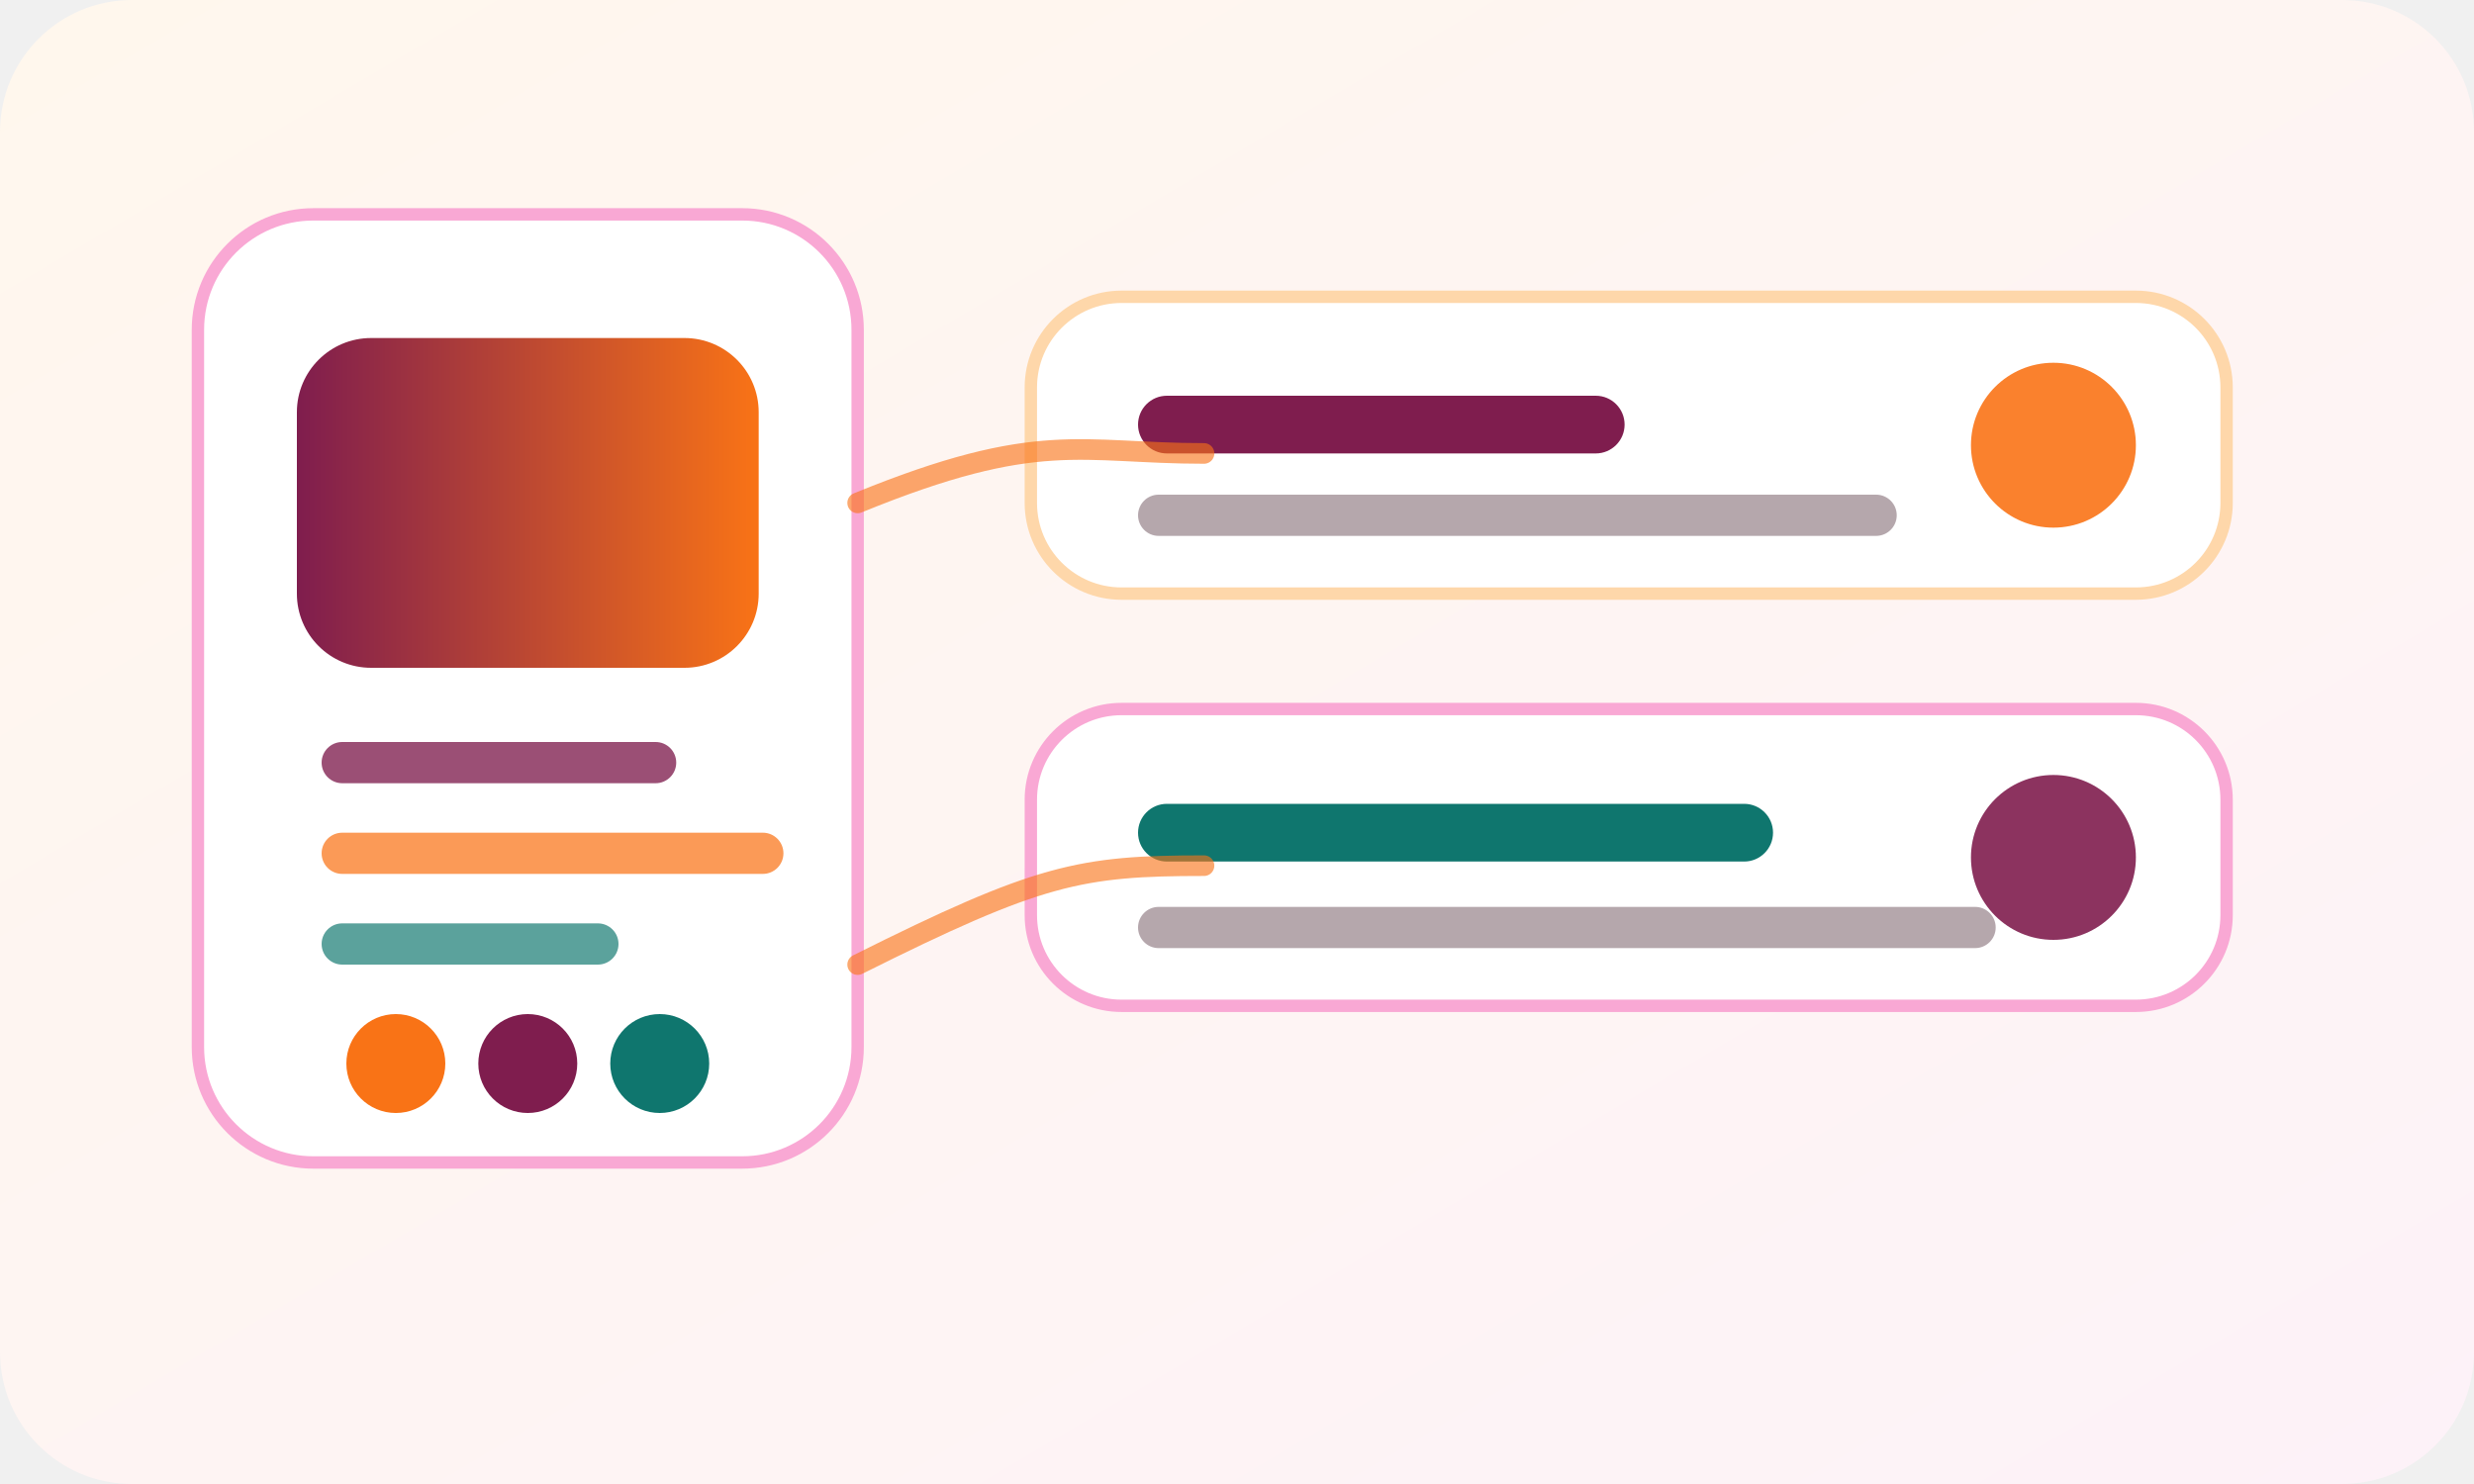
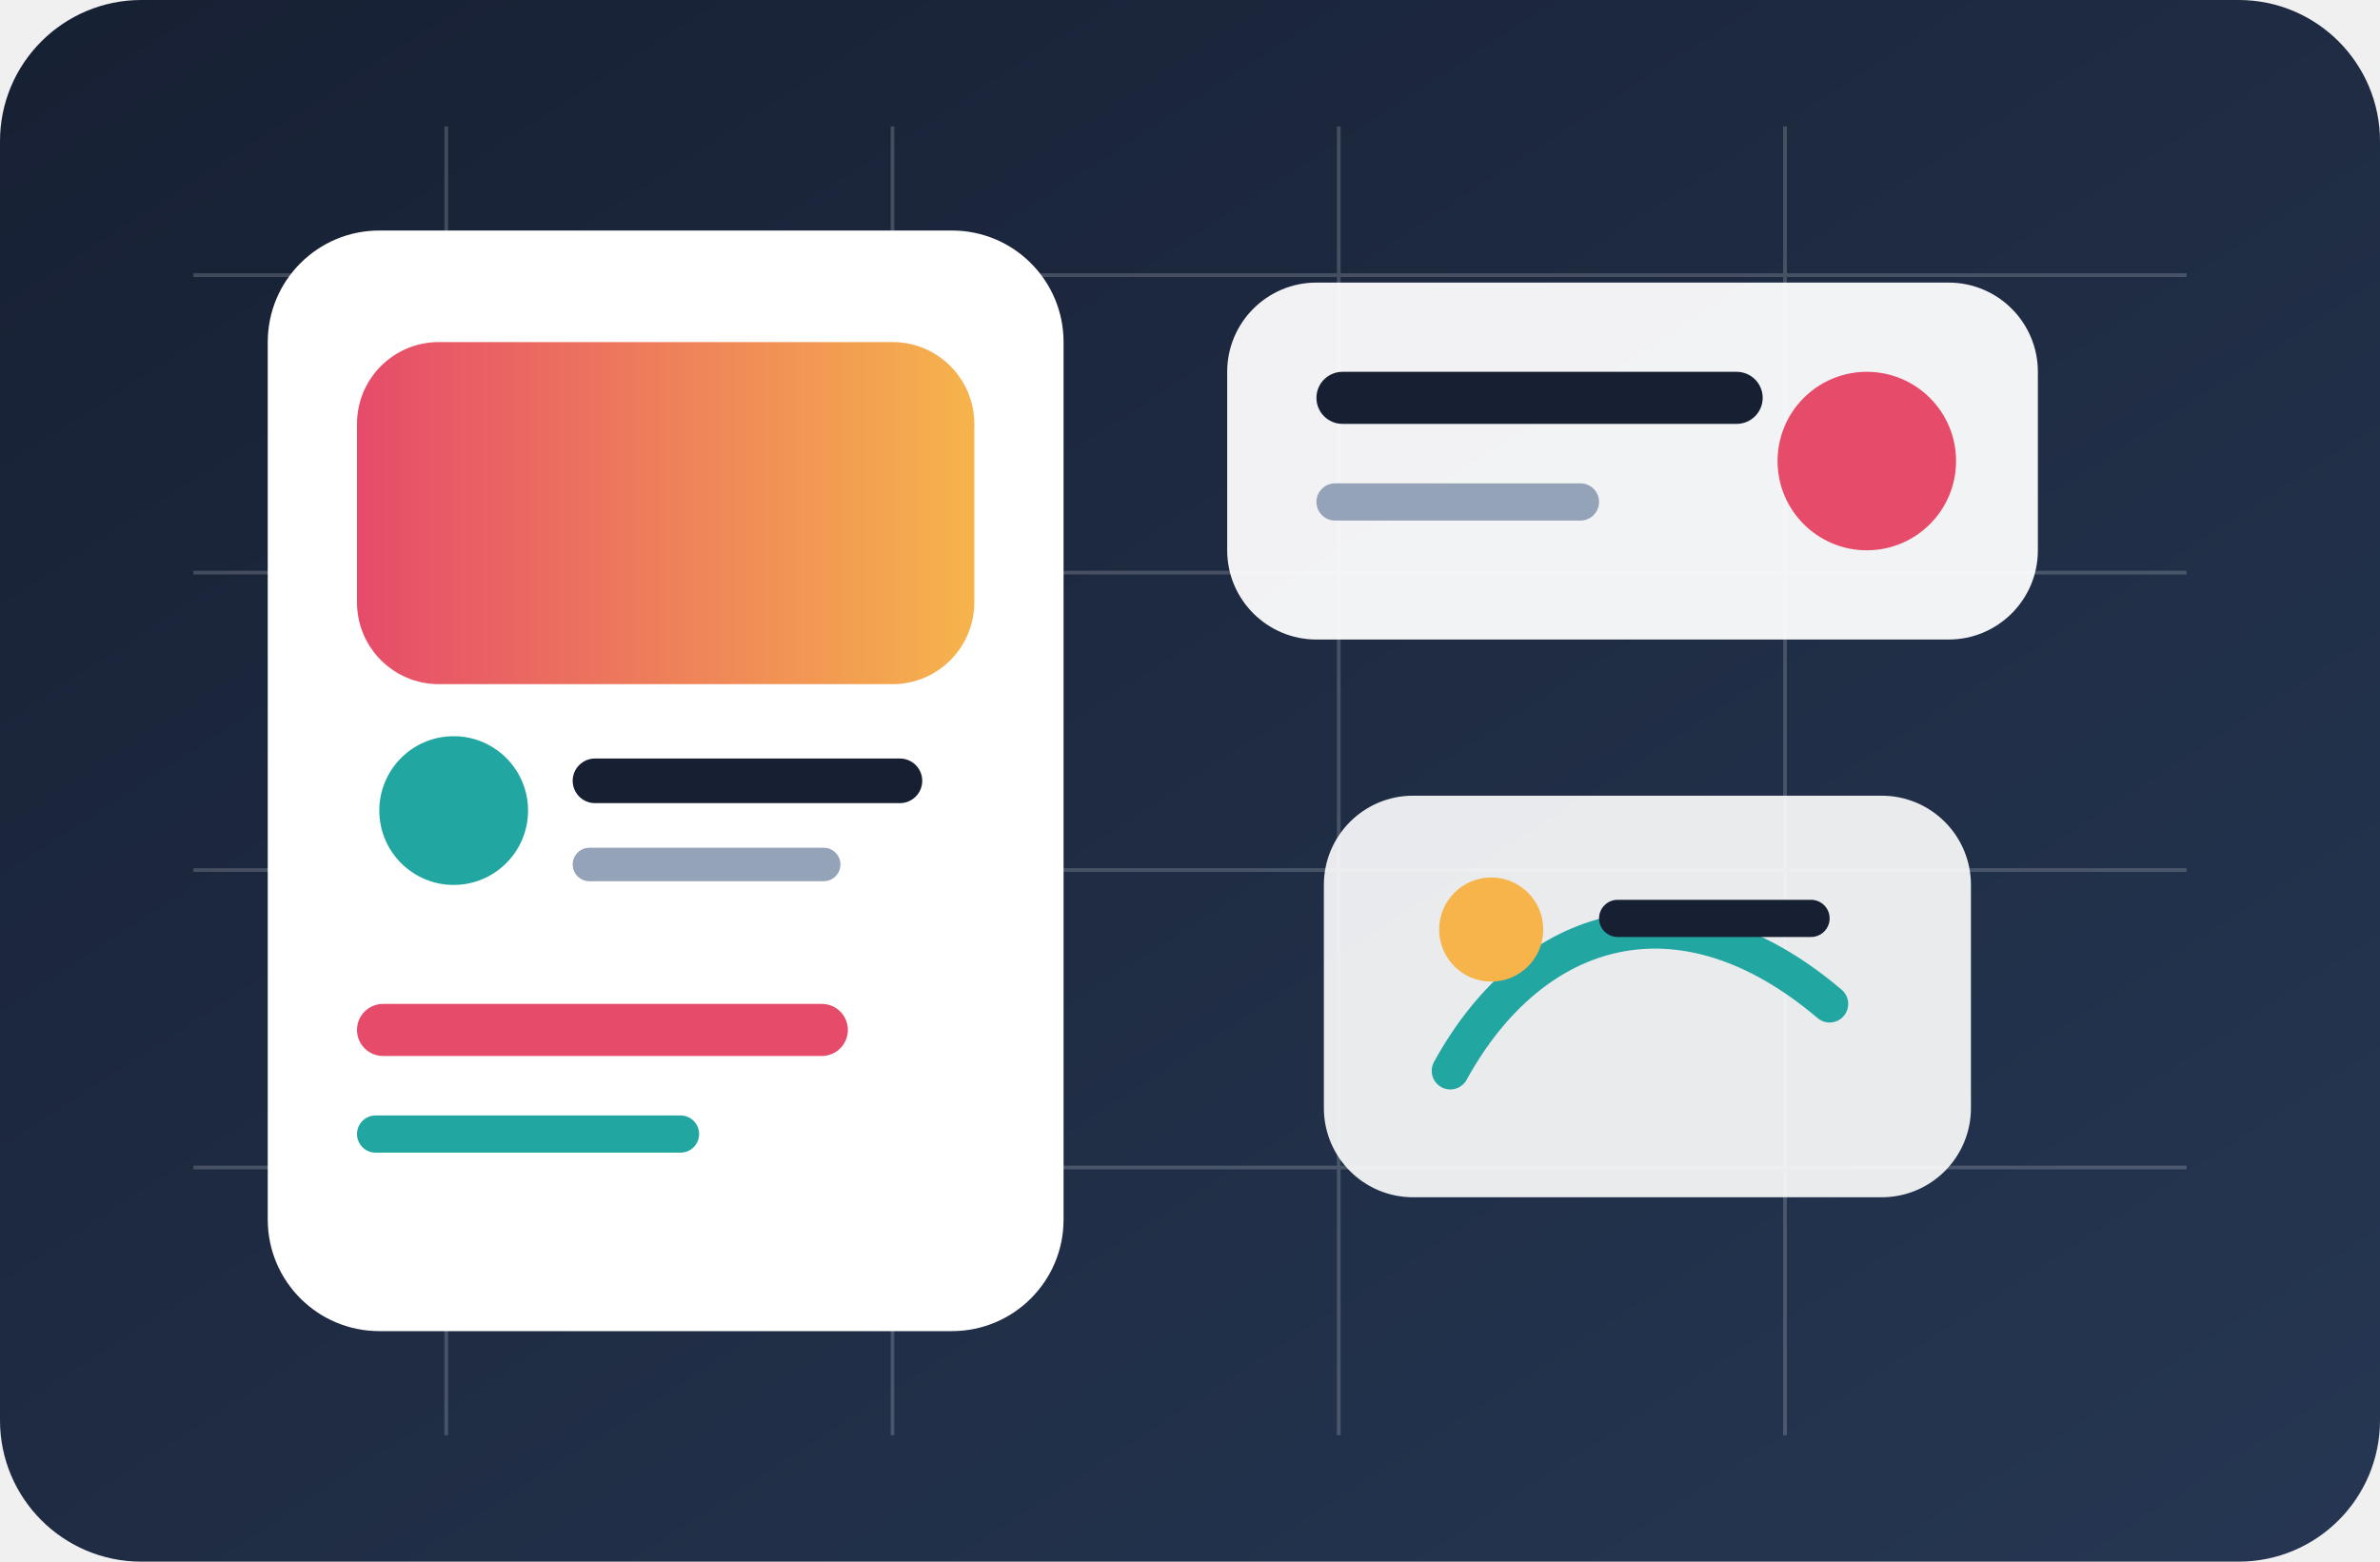
- <svg xmlns="http://www.w3.org/2000/svg" width="600" height="360" viewBox="0 0 600 360" role="img" aria-label="social media content scene">
+ <svg xmlns="http://www.w3.org/2000/svg" width="640" height="420" viewBox="0 0 640 420" role="img" aria-label="社交媒体传播场景局部素材">
  <defs>
    <linearGradient id="bg" x1="0" x2="1" y1="0" y2="1">
-       <stop offset="0" stop-color="#fff7ed" />
-       <stop offset="1" stop-color="#fdf2f8" />
+       <stop stop-color="#172033" />
+       <stop offset="1" stop-color="#263753" />
    </linearGradient>
-     <linearGradient id="card" x1="0" x2="1">
-       <stop offset="0" stop-color="#7f1d4e" />
-       <stop offset="1" stop-color="#f97316" />
+     <linearGradient id="hot" x1="0" x2="1">
+       <stop stop-color="#E64B6A" />
+       <stop offset="1" stop-color="#F6B44B" />
    </linearGradient>
  </defs>
-   <rect width="600" height="360" rx="32" fill="url(#bg)" />
-   <rect x="48" y="52" width="160" height="230" rx="28" fill="#ffffff" stroke="#f9a8d4" stroke-width="3" />
-   <rect x="72" y="82" width="112" height="80" rx="18" fill="url(#card)" />
-   <rect x="78" y="180" width="86" height="10" rx="5" fill="#7f1d4e" opacity=".78" />
-   <rect x="78" y="202" width="112" height="10" rx="5" fill="#f97316" opacity=".72" />
-   <rect x="78" y="224" width="72" height="10" rx="5" fill="#0f766e" opacity=".68" />
-   <circle cx="96" cy="258" r="12" fill="#f97316" />
-   <circle cx="128" cy="258" r="12" fill="#7f1d4e" />
-   <circle cx="160" cy="258" r="12" fill="#0f766e" />
-   <rect x="250" y="72" width="290" height="72" rx="22" fill="#ffffff" stroke="#fed7aa" stroke-width="3" />
-   <rect x="276" y="96" width="118" height="14" rx="7" fill="#7f1d4e" />
-   <rect x="276" y="120" width="184" height="10" rx="5" fill="#5a3b48" opacity=".45" />
-   <circle cx="498" cy="108" r="20" fill="#f97316" opacity=".9" />
-   <rect x="250" y="172" width="290" height="72" rx="22" fill="#ffffff" stroke="#f9a8d4" stroke-width="3" />
-   <rect x="276" y="195" width="154" height="14" rx="7" fill="#0f766e" />
-   <rect x="276" y="220" width="208" height="10" rx="5" fill="#5a3b48" opacity=".45" />
-   <circle cx="498" cy="208" r="20" fill="#7f1d4e" opacity=".9" />
-   <path d="M208 122C252 104 262 110 292 110M208 234C252 212 262 210 292 210" fill="none" stroke="#f97316" stroke-width="5" stroke-linecap="round" opacity=".62" />
+   <rect width="640" height="420" rx="38" fill="url(#bg)" />
+   <g opacity=".18" stroke="#fff" stroke-width="1">
+     <path d="M52 74h536M52 154h536M52 234h536M52 314h536" />
+     <path d="M120 34v352M240 34v352M360 34v352M480 34v352" />
+   </g>
+   <rect x="72" y="62" width="214" height="296" rx="30" fill="#fff" />
+   <rect x="96" y="92" width="166" height="92" rx="22" fill="url(#hot)" />
+   <circle cx="122" cy="218" r="20" fill="#21A6A1" />
+   <rect x="154" y="204" width="94" height="12" rx="6" fill="#172033" />
+   <rect x="154" y="228" width="72" height="9" rx="4.5" fill="#94A3B8" />
+   <rect x="96" y="270" width="132" height="14" rx="7" fill="#E64B6A" />
+   <rect x="96" y="300" width="92" height="10" rx="5" fill="#21A6A1" />
+   <g transform="translate(330 76)">
+     <rect width="218" height="96" rx="24" fill="#fff" opacity=".94" />
+     <rect x="24" y="24" width="120" height="14" rx="7" fill="#172033" />
+     <rect x="24" y="54" width="76" height="10" rx="5" fill="#94A3B8" />
+     <circle cx="172" cy="48" r="24" fill="#E64B6A" />
+   </g>
+   <g transform="translate(356 214)">
+     <rect width="174" height="108" rx="24" fill="#fff" opacity=".9" />
+     <path d="M34 74c22-40 62-52 102-18" fill="none" stroke="#21A6A1" stroke-width="10" stroke-linecap="round" />
+     <circle cx="45" cy="36" r="14" fill="#F6B44B" />
+     <rect x="74" y="28" width="62" height="10" rx="5" fill="#172033" />
+   </g>
</svg>
